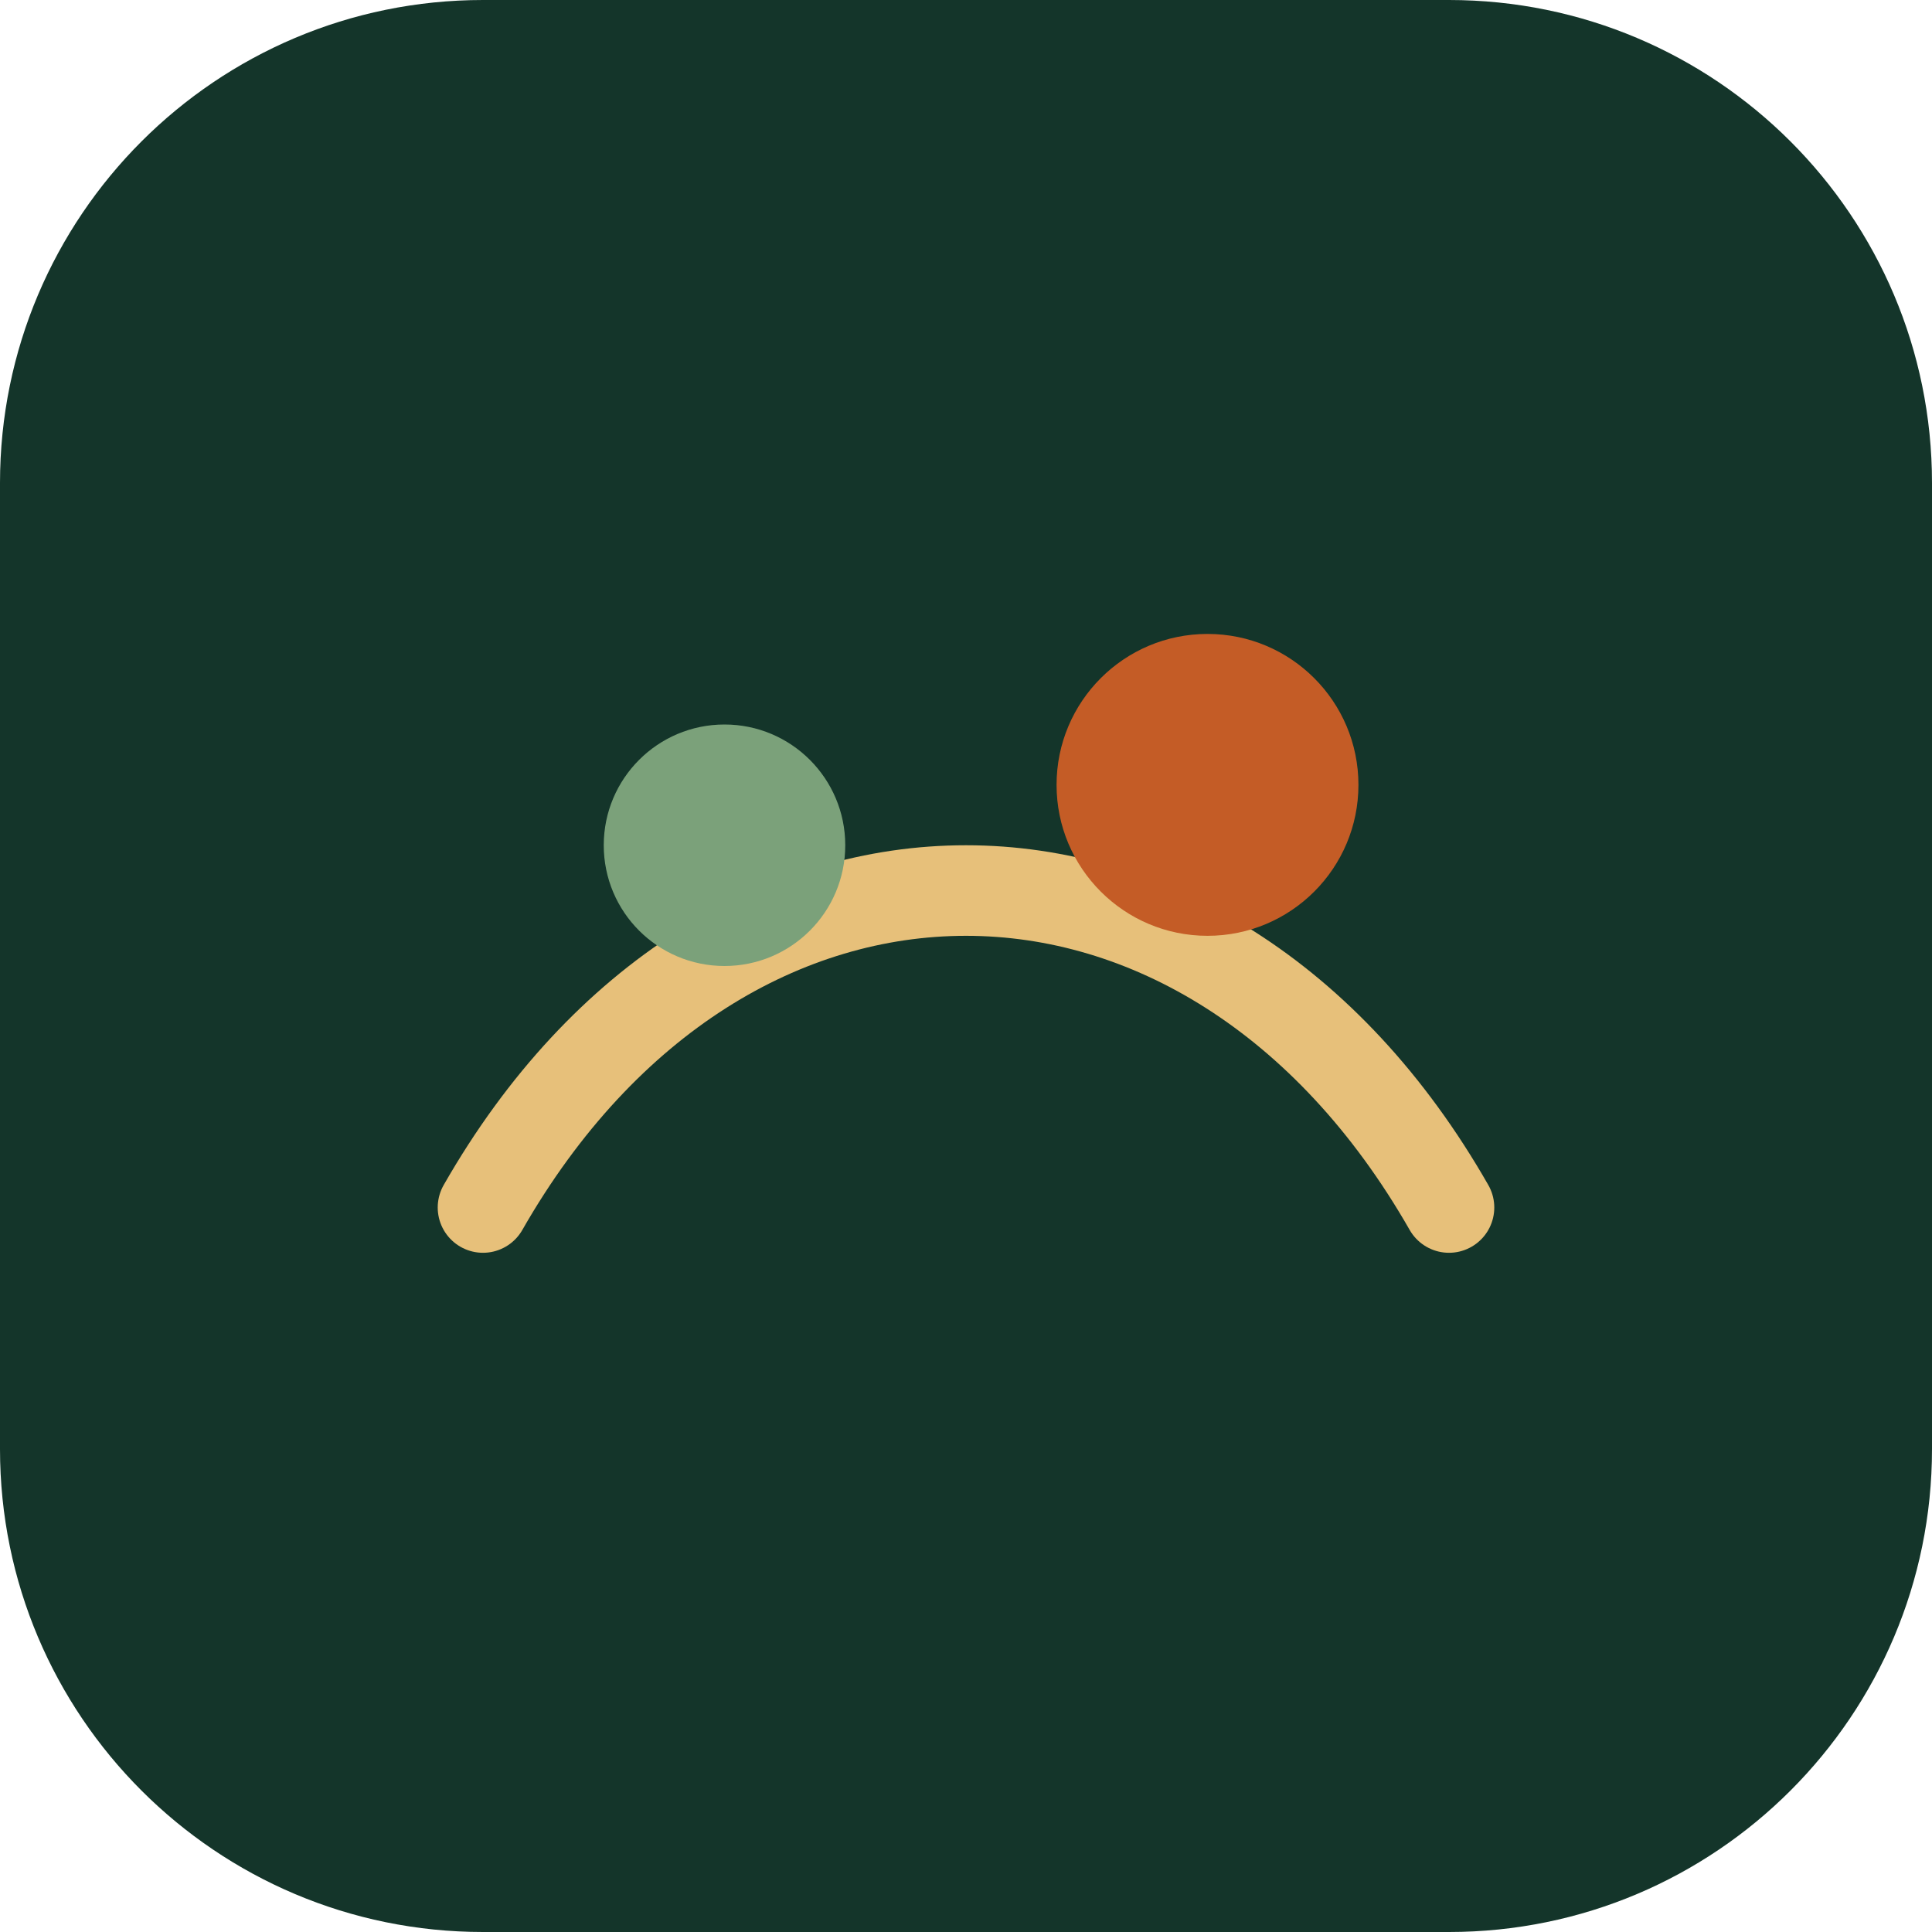
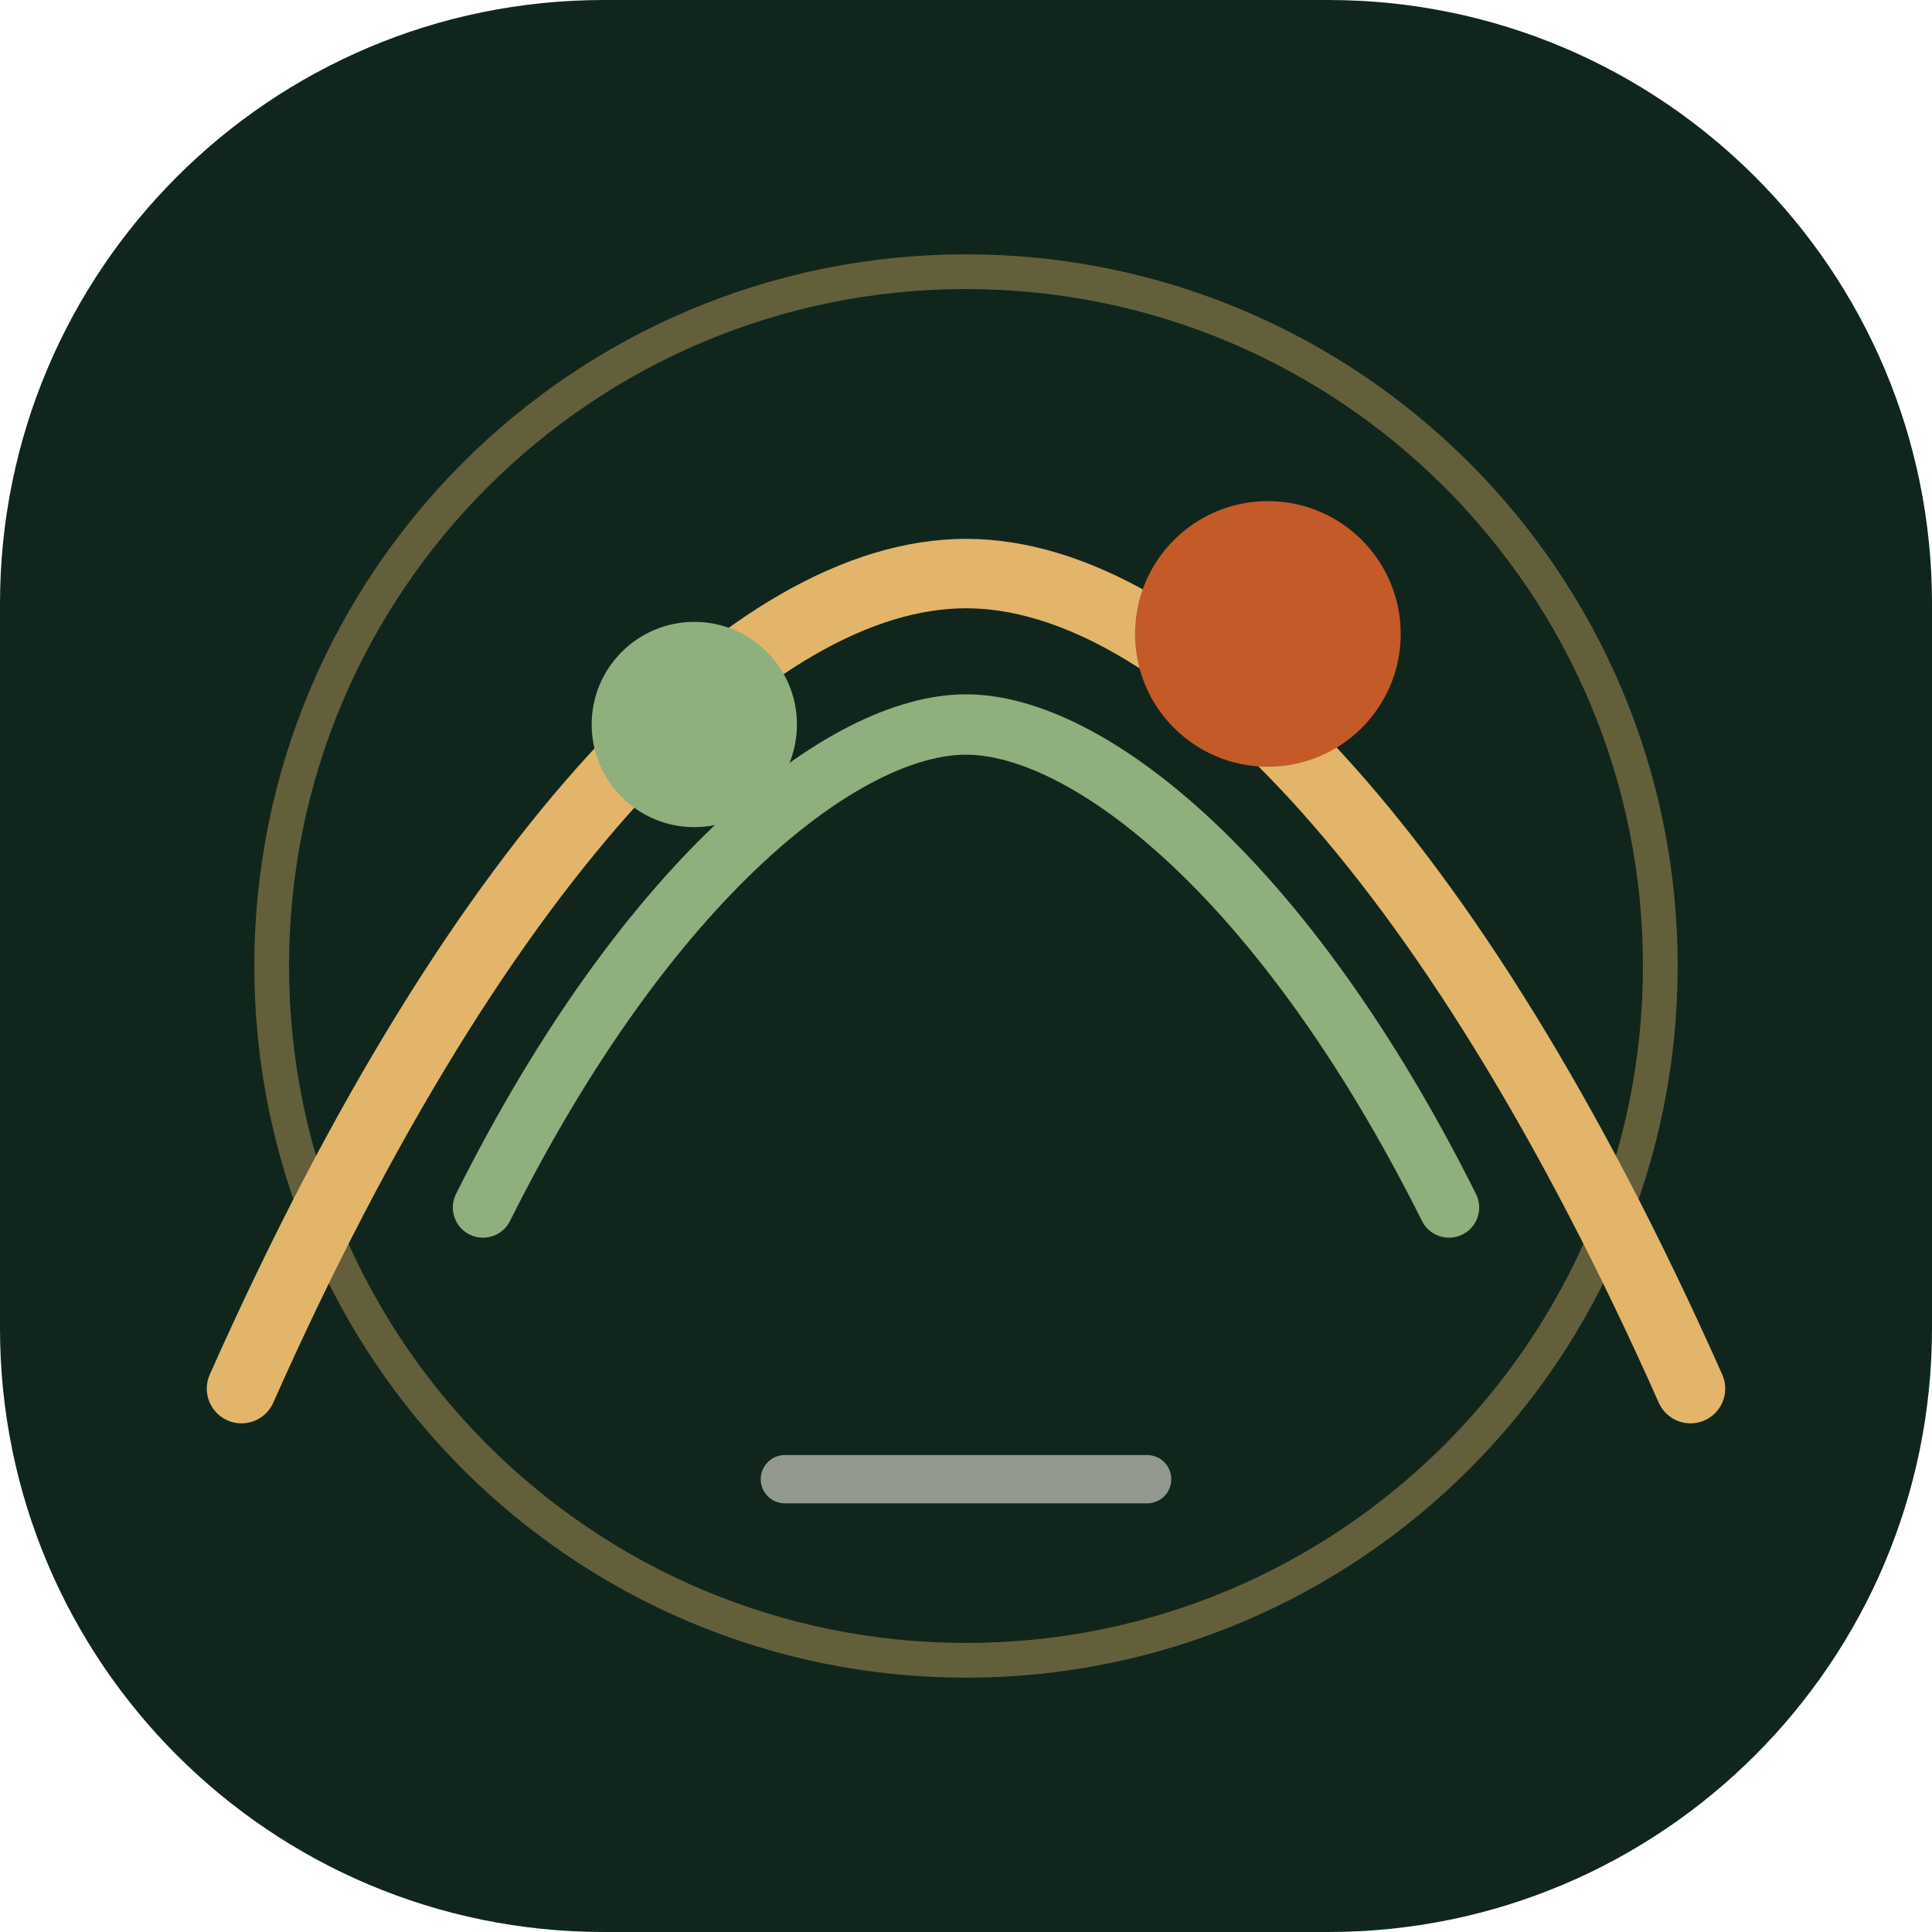
<svg xmlns="http://www.w3.org/2000/svg" viewBox="0 0 64 64" fill="none">
-   <rect width="64" height="64" rx="16" fill="#14352A" />
-   <path d="M16 40c8-14 24-14 32 0" stroke="#E7C07A" stroke-width="3" stroke-linecap="round" />
-   <circle cx="24" cy="28" r="4" fill="#7BA17A" />
-   <circle cx="40" cy="26" r="5" fill="#C45C26" />
+   <rect width="64" height="64" rx="20" fill="#10261d" />
+   <circle cx="32" cy="32" r="23" stroke="#e2b56a" stroke-width="1.15" opacity=".4" />
+   <path d="M8 46c8-18 17-27 24-27s16 9 24 27" stroke="#e2b56a" stroke-width="2.3" stroke-linecap="round" />
+   <path d="M16 40c5.5-11 12-16 16-16s10.5 5 16 16" stroke="#8faf7d" stroke-width="2" stroke-linecap="round" />
+   <circle cx="23" cy="24" r="3.4" fill="#8faf7d" />
+   <circle cx="42" cy="21" r="4.4" fill="#c45a28" />
+   <path d="M26 49h12" stroke="#fff8ec" stroke-width="1.6" stroke-linecap="round" opacity=".55" />
</svg>
